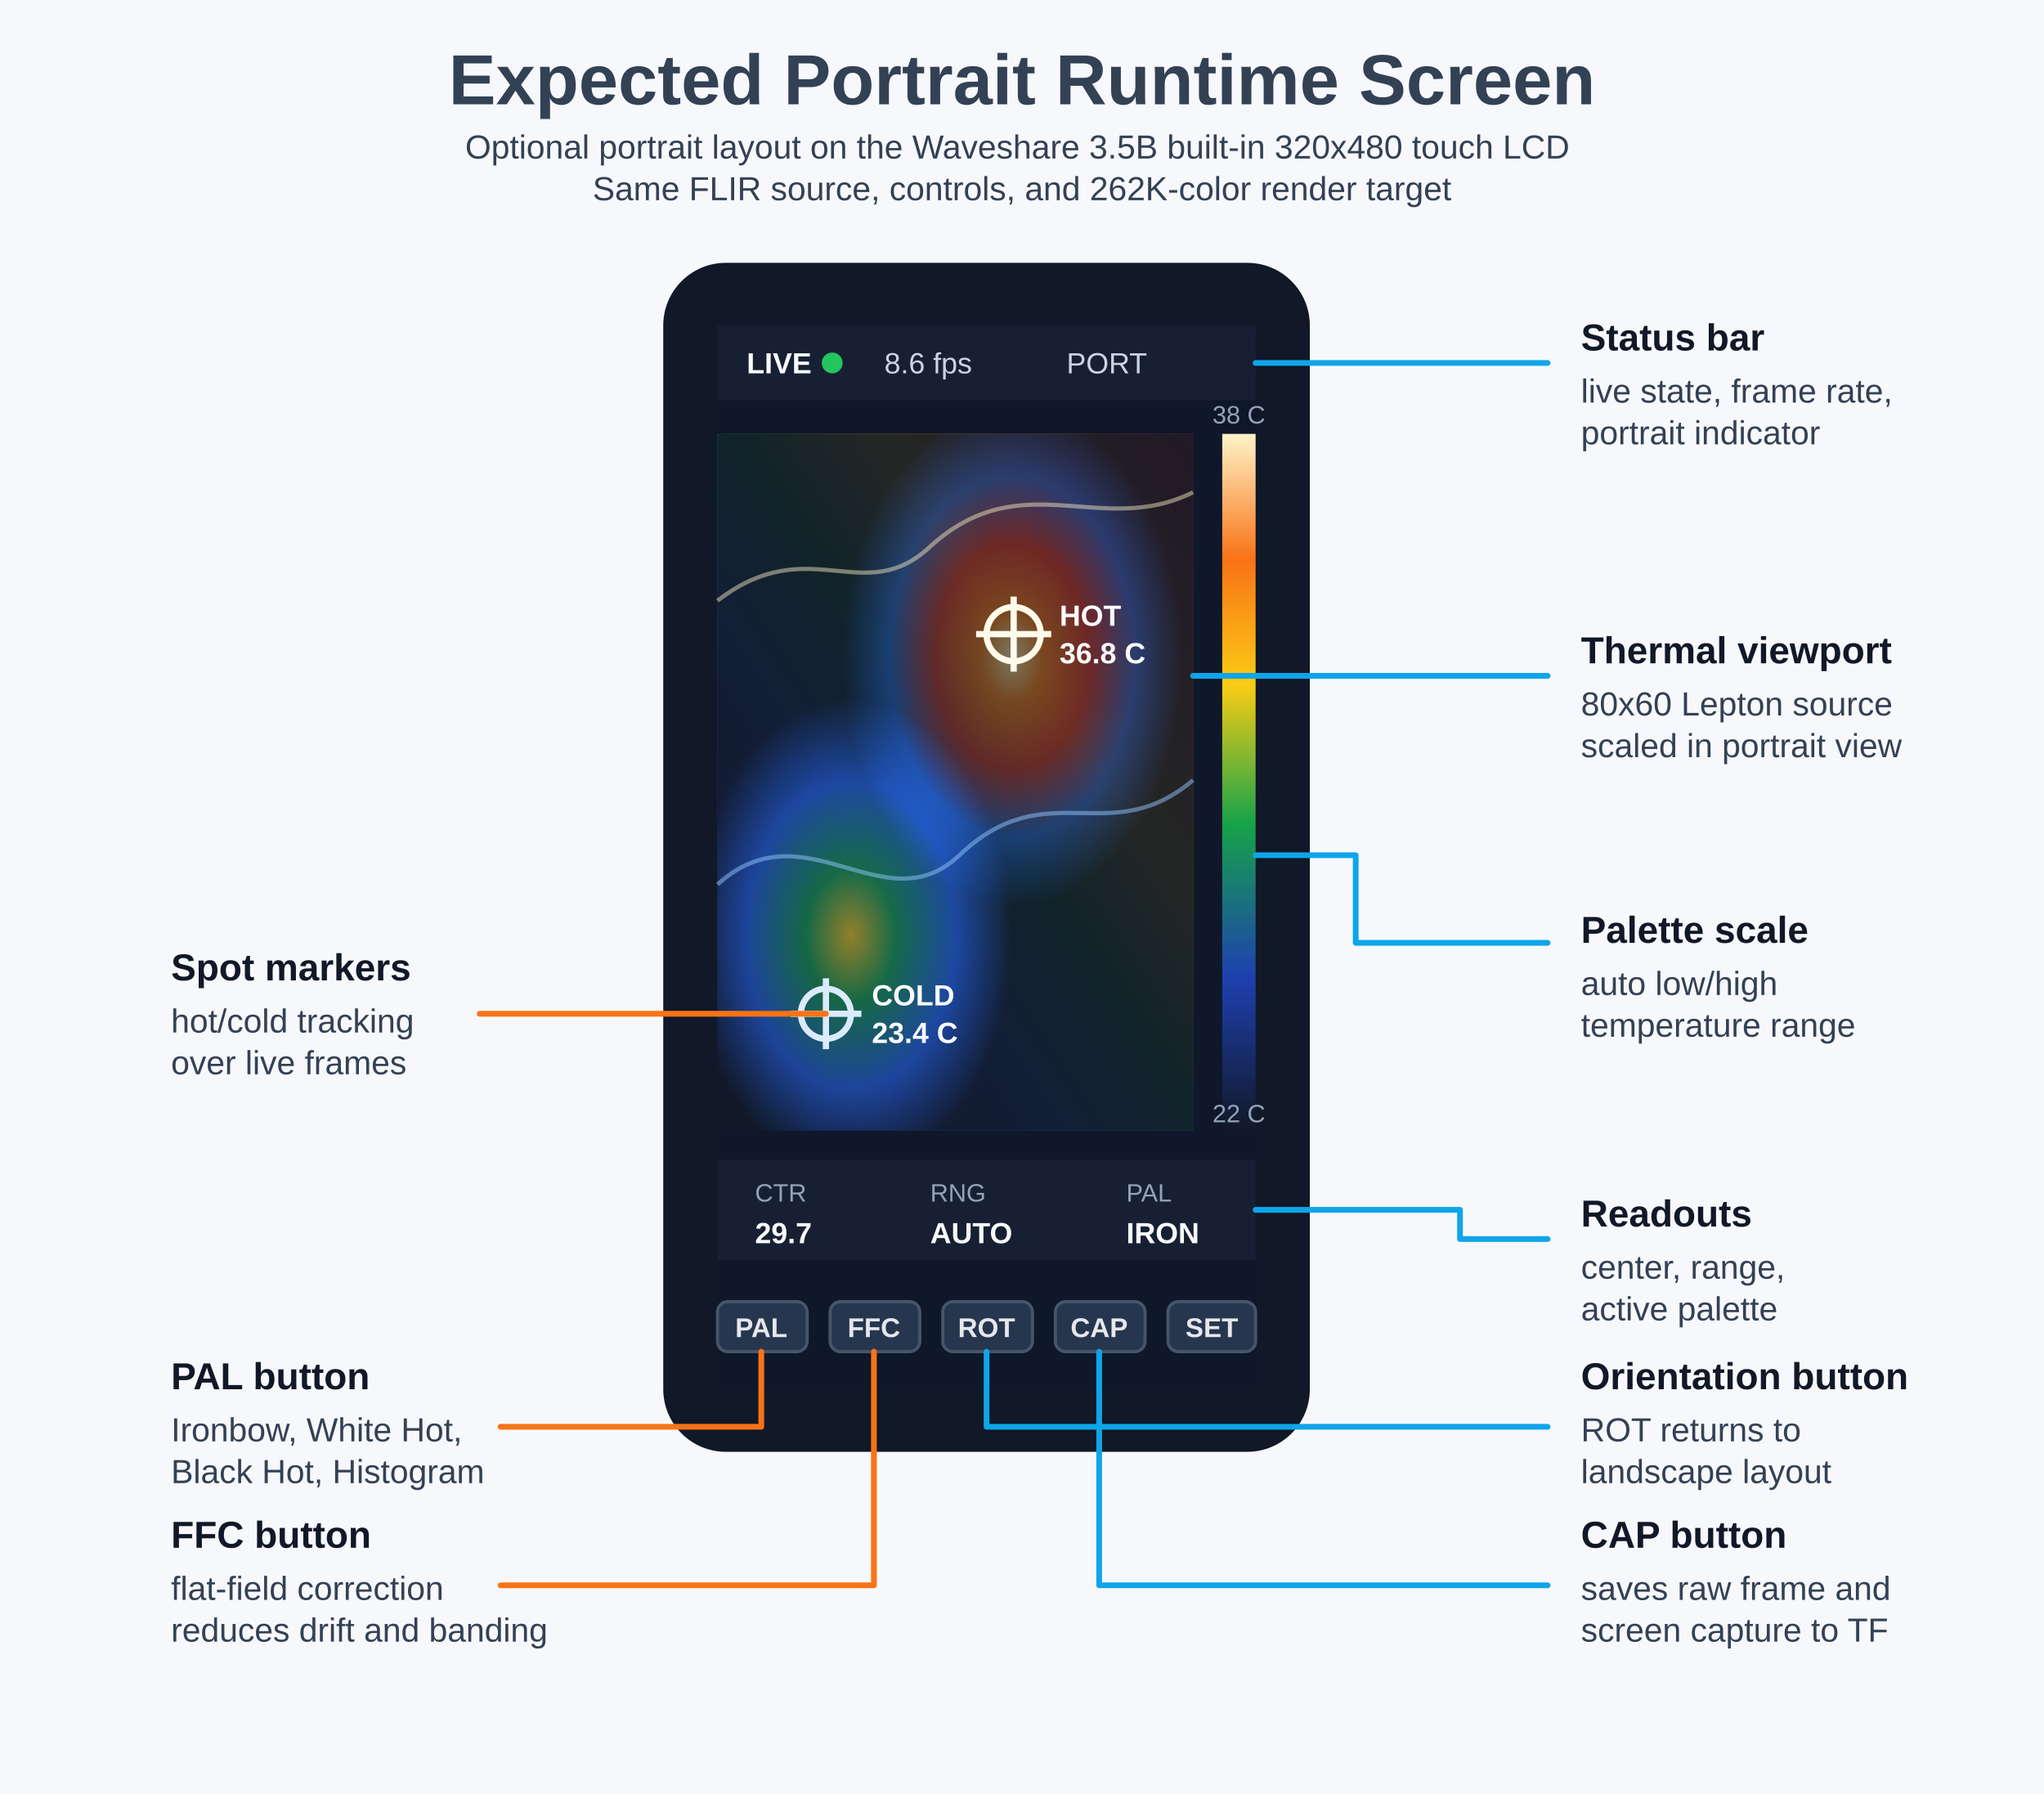
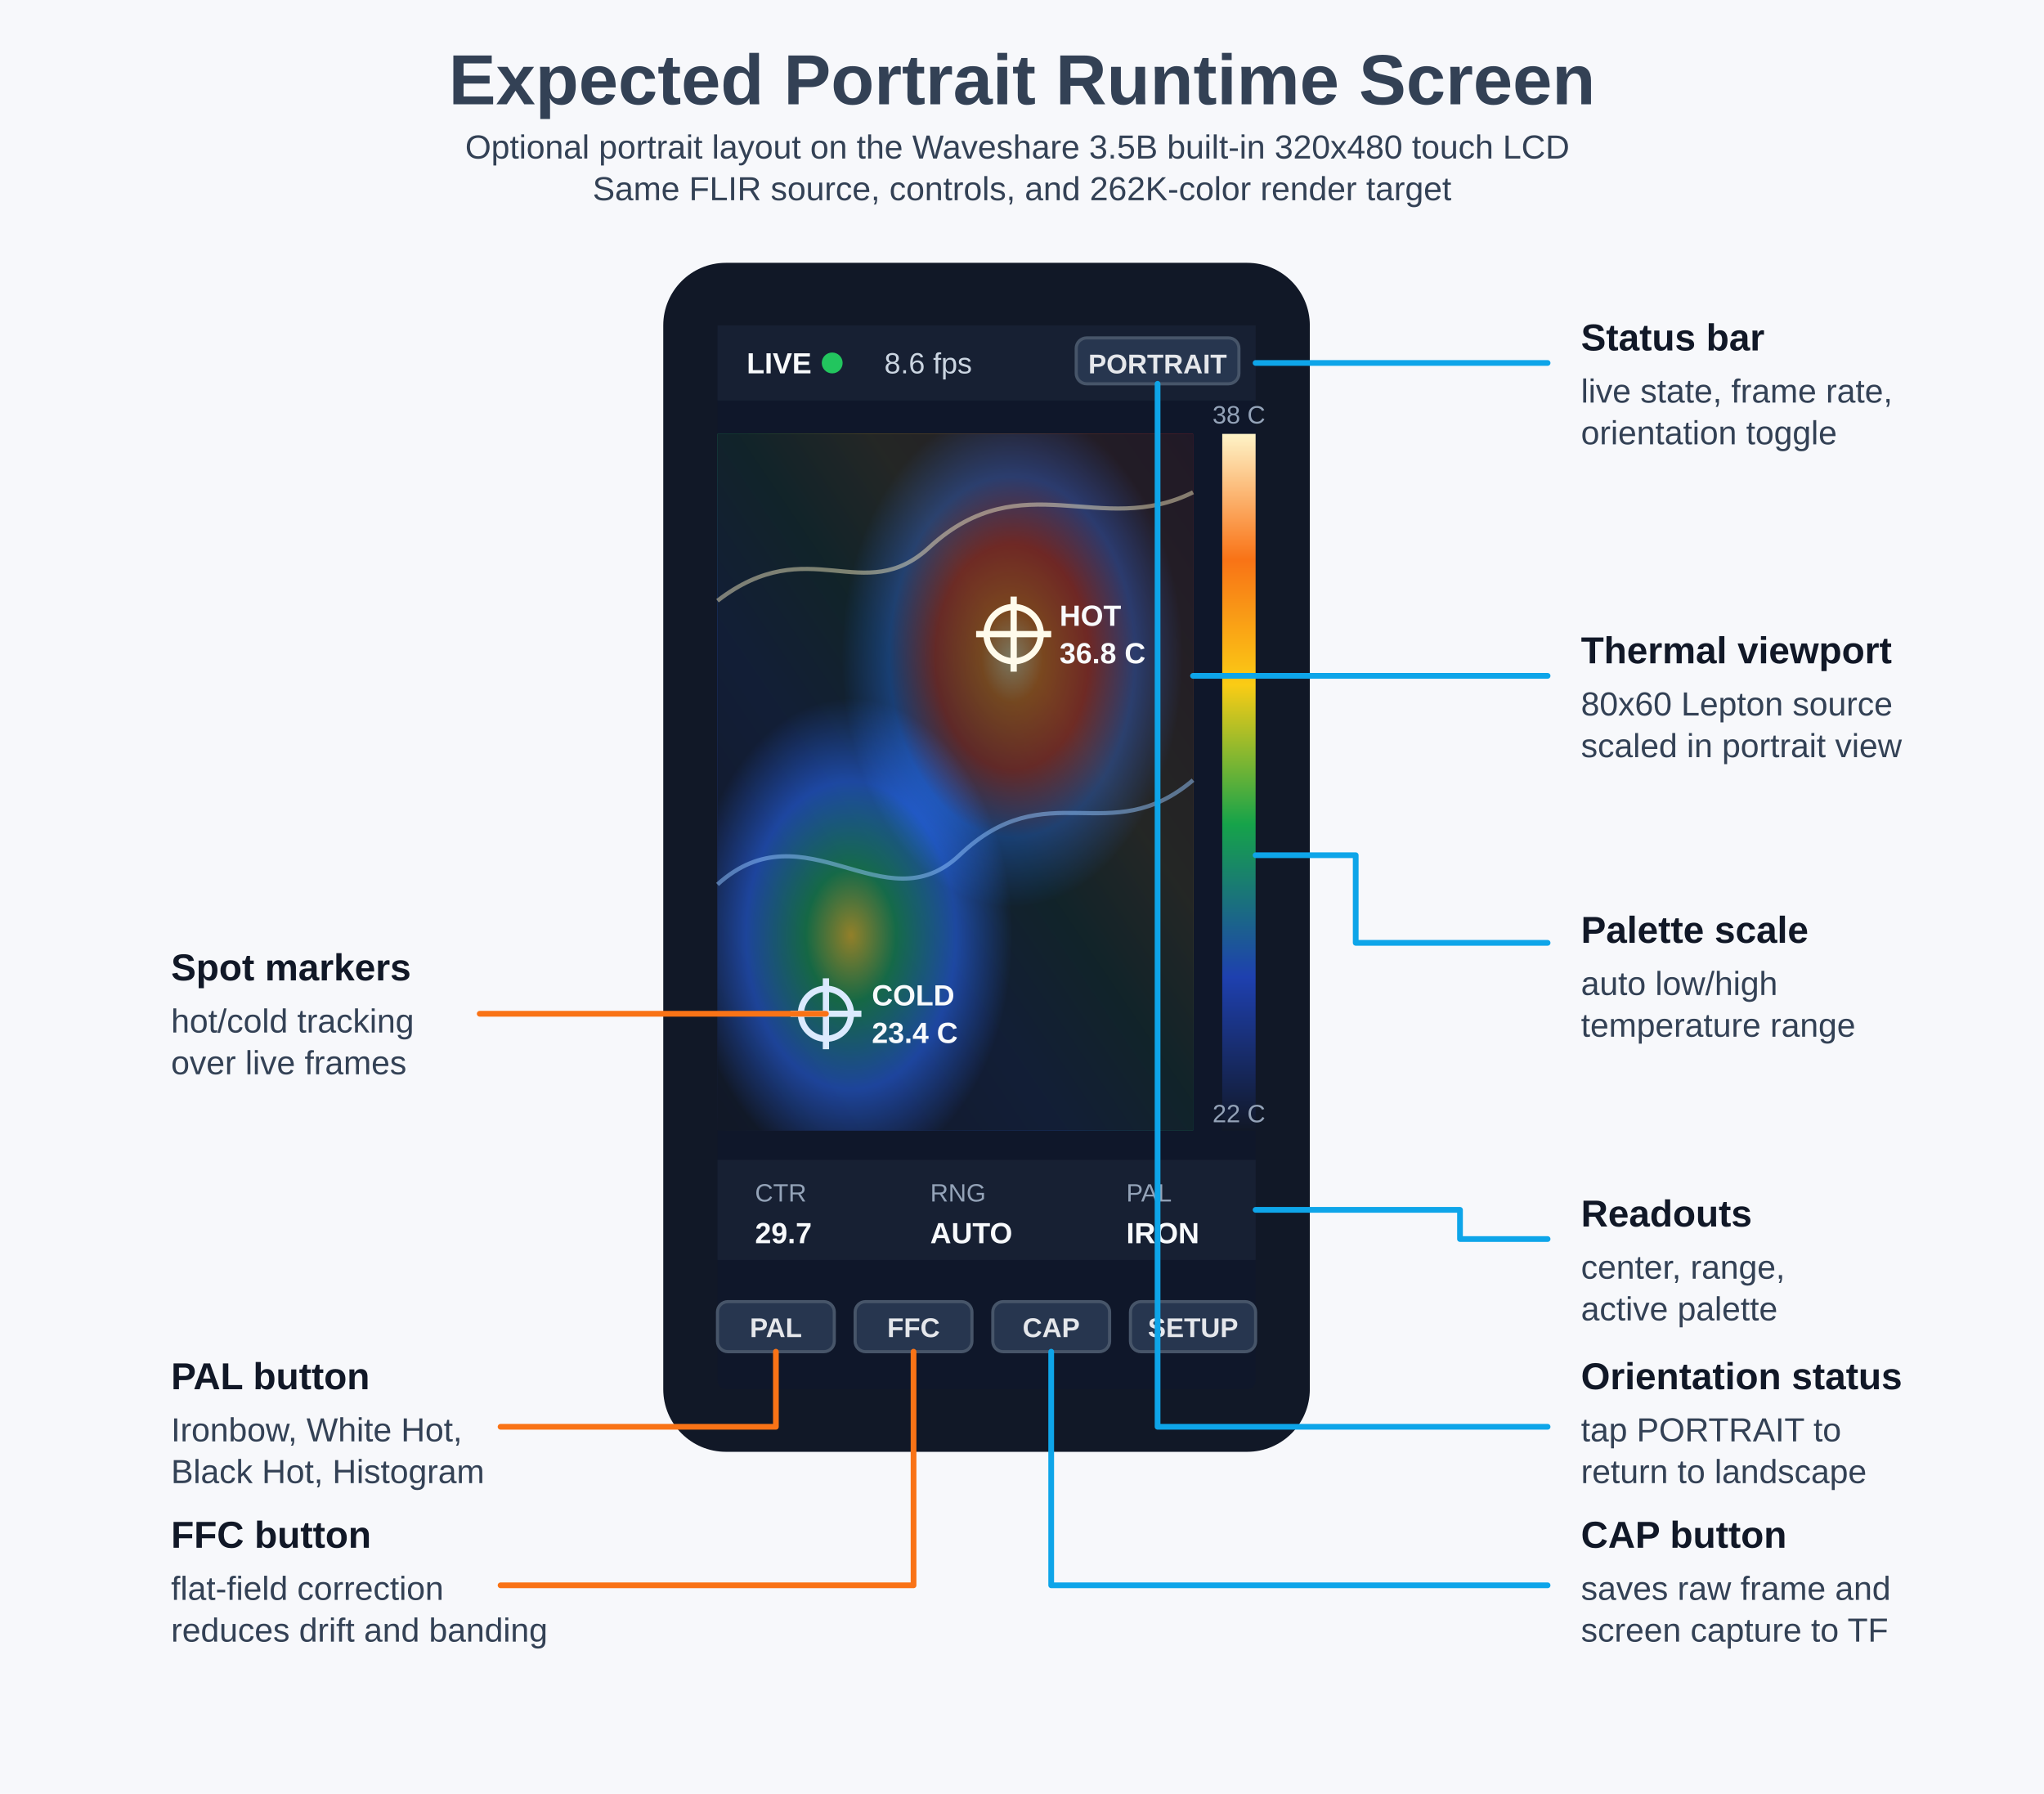
<svg xmlns="http://www.w3.org/2000/svg" width="980" height="860" viewBox="0 0 980 860" role="img" aria-labelledby="title desc">
  <defs>
    <style>
      .page { fill: #f7f8fb; }
      .device { fill: #111827; }
      .screen { fill: #0f172a; }
      .panel { fill: #172033; }
      .small { font: 14px Arial, sans-serif; fill: #cbd5e1; }
      .tiny { font: 12px Arial, sans-serif; fill: #94a3b8; }
      .title { font: 700 34px Arial, sans-serif; fill: #334155; }
      .label { font: 700 14px Arial, sans-serif; fill: #f8fafc; }
      .button { fill: #27364f; stroke: #475569; stroke-width: 1.5; }
      .buttonText { font: 700 13px Arial, sans-serif; fill: #e5e7eb; }
      .line { fill: none; stroke: #0ea5e9; stroke-width: 2.75; stroke-linecap: round; stroke-linejoin: round; }
      .line-left { fill: none; stroke: #f97316; stroke-width: 2.75; stroke-linecap: round; stroke-linejoin: round; }
      .callout { font: 16px Arial, sans-serif; fill: #334155; }
      .calloutTitle { font: 700 18px Arial, sans-serif; fill: #111827; }
      .hot { stroke: #fffbeb; stroke-width: 3; fill: none; }
      .cold { stroke: #dbeafe; stroke-width: 3; fill: none; }
    </style>
    <linearGradient id="thermal" x1="0" y1="1" x2="1" y2="0">
      <stop offset="0" stop-color="#111827" />
      <stop offset="0.18" stop-color="#1e3a8a" />
      <stop offset="0.36" stop-color="#2563eb" />
      <stop offset="0.52" stop-color="#16a34a" />
      <stop offset="0.66" stop-color="#facc15" />
      <stop offset="0.82" stop-color="#f97316" />
      <stop offset="1" stop-color="#dc2626" />
    </linearGradient>
    <linearGradient id="palette" x1="0" y1="1" x2="0" y2="0">
      <stop offset="0" stop-color="#111827" />
      <stop offset="0.22" stop-color="#1e40af" />
      <stop offset="0.44" stop-color="#16a34a" />
      <stop offset="0.64" stop-color="#facc15" />
      <stop offset="0.82" stop-color="#f97316" />
      <stop offset="1" stop-color="#fef3c7" />
    </linearGradient>
    <radialGradient id="hotBlob" cx="0.62" cy="0.32" r="0.36">
      <stop offset="0" stop-color="#fef3c7" />
      <stop offset="0.18" stop-color="#f97316" />
      <stop offset="0.45" stop-color="#dc2626" />
      <stop offset="0.72" stop-color="#2563eb" />
      <stop offset="1" stop-color="#111827" />
    </radialGradient>
    <radialGradient id="warmBlob" cx="0.28" cy="0.72" r="0.34">
      <stop offset="0" stop-color="#facc15" />
      <stop offset="0.28" stop-color="#16a34a" />
      <stop offset="0.65" stop-color="#2563eb" />
      <stop offset="1" stop-color="#111827" />
    </radialGradient>
  </defs>
  <rect class="page" width="980" height="860" />
  <text class="title" x="490" y="50" text-anchor="middle">Expected Portrait Runtime Screen</text>
  <text class="callout" x="490" y="76" text-anchor="middle">
    <tspan x="490" dy="0">Optional portrait layout on the Waveshare 3.5B built-in 320x480 touch LCD</tspan>
    <tspan x="490" dy="20">Same FLIR source, controls, and 262K-color render target</tspan>
  </text>
  <rect class="device" x="318" y="126" width="310" height="570" rx="30" />
  <rect class="screen" x="344" y="156" width="258" height="510" rx="4" />
  <rect class="panel" x="344" y="156" width="258" height="36" />
  <text class="label" x="358" y="179">LIVE</text>
  <circle cx="399" cy="174" r="5" fill="#22c55e" />
  <text class="small" x="424" y="179">8.6 fps</text>
-   <text class="small" x="550" y="179" text-anchor="end">PORT</text>
+   <rect class="button" x="516" y="162" width="78" height="22" rx="5" />
+   <text class="buttonText" x="555" y="179" text-anchor="middle">PORTRAIT</text>
  <rect x="344" y="208" width="228" height="334" fill="url(#thermal)" />
  <rect x="344" y="208" width="228" height="334" fill="url(#hotBlob)" opacity="0.82" />
  <rect x="344" y="208" width="228" height="334" fill="url(#warmBlob)" opacity="0.55" />
  <path d="M344 288 C388 254 414 292 446 262 C490 222 528 258 572 236" fill="none" stroke="#fef3c7" stroke-width="2" opacity="0.45" />
  <path d="M344 424 C386 386 424 444 460 410 C502 370 532 408 572 374" fill="none" stroke="#93c5fd" stroke-width="2" opacity="0.5" />
  <circle class="hot" cx="486" cy="304" r="13" />
  <line class="hot" x1="486" y1="286" x2="486" y2="322" />
  <line class="hot" x1="468" y1="304" x2="504" y2="304" />
  <text class="label" x="508" y="300">
    <tspan x="508" dy="0">HOT</tspan>
    <tspan x="508" dy="18">36.8 C</tspan>
  </text>
  <circle class="cold" cx="396" cy="486" r="12" />
  <line class="cold" x1="396" y1="469" x2="396" y2="503" />
  <line class="cold" x1="379" y1="486" x2="413" y2="486" />
  <text class="label" x="418" y="482">
    <tspan x="418" dy="0">COLD</tspan>
    <tspan x="418" dy="18">23.4 C</tspan>
  </text>
  <rect x="586" y="208" width="16" height="334" fill="url(#palette)" />
  <text class="tiny" x="594" y="203" text-anchor="middle">38 C</text>
  <text class="tiny" x="594" y="538" text-anchor="middle">22 C</text>
  <rect class="panel" x="344" y="556" width="258" height="48" />
  <text class="tiny" x="362" y="576">CTR</text>
  <text class="label" x="362" y="596">29.7</text>
  <text class="tiny" x="446" y="576">RNG</text>
  <text class="label" x="446" y="596">AUTO</text>
  <text class="tiny" x="540" y="576">PAL</text>
  <text class="label" x="540" y="596">IRON</text>
-   <rect class="button" x="344" y="624" width="43" height="24" rx="5" />
-   <text class="buttonText" x="365" y="641" text-anchor="middle">PAL</text>
-   <rect class="button" x="398" y="624" width="43" height="24" rx="5" />
-   <text class="buttonText" x="419" y="641" text-anchor="middle">FFC</text>
-   <rect class="button" x="452" y="624" width="43" height="24" rx="5" />
-   <text class="buttonText" x="473" y="641" text-anchor="middle">ROT</text>
-   <rect class="button" x="506" y="624" width="43" height="24" rx="5" />
-   <text class="buttonText" x="527" y="641" text-anchor="middle">CAP</text>
-   <rect class="button" x="560" y="624" width="42" height="24" rx="5" />
-   <text class="buttonText" x="581" y="641" text-anchor="middle">SET</text>
+   <rect class="button" x="344" y="624" width="56" height="24" rx="5" />
+   <text class="buttonText" x="372" y="641" text-anchor="middle">PAL</text>
+   <rect class="button" x="410" y="624" width="56" height="24" rx="5" />
+   <text class="buttonText" x="438" y="641" text-anchor="middle">FFC</text>
+   <rect class="button" x="476" y="624" width="56" height="24" rx="5" />
+   <text class="buttonText" x="504" y="641" text-anchor="middle">CAP</text>
+   <rect class="button" x="542" y="624" width="60" height="24" rx="5" />
+   <text class="buttonText" x="572" y="641" text-anchor="middle">SETUP</text>
  <path class="line" d="M602 174 H742" />
  <text class="calloutTitle" x="758" y="168">Status bar</text>
  <text class="callout" x="758" y="193">
    <tspan x="758" dy="0">live state, frame rate,</tspan>
-     <tspan x="758" dy="20">portrait indicator</tspan>
+     <tspan x="758" dy="20">orientation toggle</tspan>
  </text>
  <path class="line" d="M572 324 H742" />
  <text class="calloutTitle" x="758" y="318">Thermal viewport</text>
  <text class="callout" x="758" y="343">
    <tspan x="758" dy="0">80x60 Lepton source</tspan>
    <tspan x="758" dy="20">scaled in portrait view</tspan>
  </text>
  <path class="line" d="M602 410 L650 410 L650 452 H742" />
  <text class="calloutTitle" x="758" y="452">Palette scale</text>
  <text class="callout" x="758" y="477">
    <tspan x="758" dy="0">auto low/high</tspan>
    <tspan x="758" dy="20">temperature range</tspan>
  </text>
  <path class="line" d="M602 580 L700 580 L700 594 H742" />
  <text class="calloutTitle" x="758" y="588">Readouts</text>
  <text class="callout" x="758" y="613">
    <tspan x="758" dy="0">center, range,</tspan>
    <tspan x="758" dy="20">active palette</tspan>
  </text>
  <path class="line-left" d="M396 486 H230" />
  <text class="calloutTitle" x="82" y="470">Spot markers</text>
  <text class="callout" x="82" y="495">
    <tspan x="82" dy="0">hot/cold tracking</tspan>
    <tspan x="82" dy="20">over live frames</tspan>
  </text>
-   <path class="line-left" d="M365 648 V684 H240" />
+   <path class="line-left" d="M372 648 V684 H240" />
  <text class="calloutTitle" x="82" y="666">PAL button</text>
  <text class="callout" x="82" y="691">
    <tspan x="82" dy="0">Ironbow, White Hot,</tspan>
    <tspan x="82" dy="20">Black Hot, Histogram</tspan>
  </text>
-   <path class="line-left" d="M419 648 V760 H240" />
+   <path class="line-left" d="M438 648 V760 H240" />
  <text class="calloutTitle" x="82" y="742">FFC button</text>
  <text class="callout" x="82" y="767">
    <tspan x="82" dy="0">flat-field correction</tspan>
    <tspan x="82" dy="20">reduces drift and banding</tspan>
  </text>
-   <path class="line" d="M473 648 V684 H742" />
-   <text class="calloutTitle" x="758" y="666">Orientation button</text>
+   <path class="line" d="M555 184 V684 H742" />
+   <text class="calloutTitle" x="758" y="666">Orientation status</text>
  <text class="callout" x="758" y="691">
-     <tspan x="758" dy="0">ROT returns to</tspan>
-     <tspan x="758" dy="20">landscape layout</tspan>
+     <tspan x="758" dy="0">tap PORTRAIT to</tspan>
+     <tspan x="758" dy="20">return to landscape</tspan>
  </text>
-   <path class="line" d="M527 648 V760 H742" />
+   <path class="line" d="M504 648 V760 H742" />
  <text class="calloutTitle" x="758" y="742">CAP button</text>
  <text class="callout" x="758" y="767">
    <tspan x="758" dy="0">saves raw frame and</tspan>
    <tspan x="758" dy="20">screen capture to TF</tspan>
  </text>
</svg>
